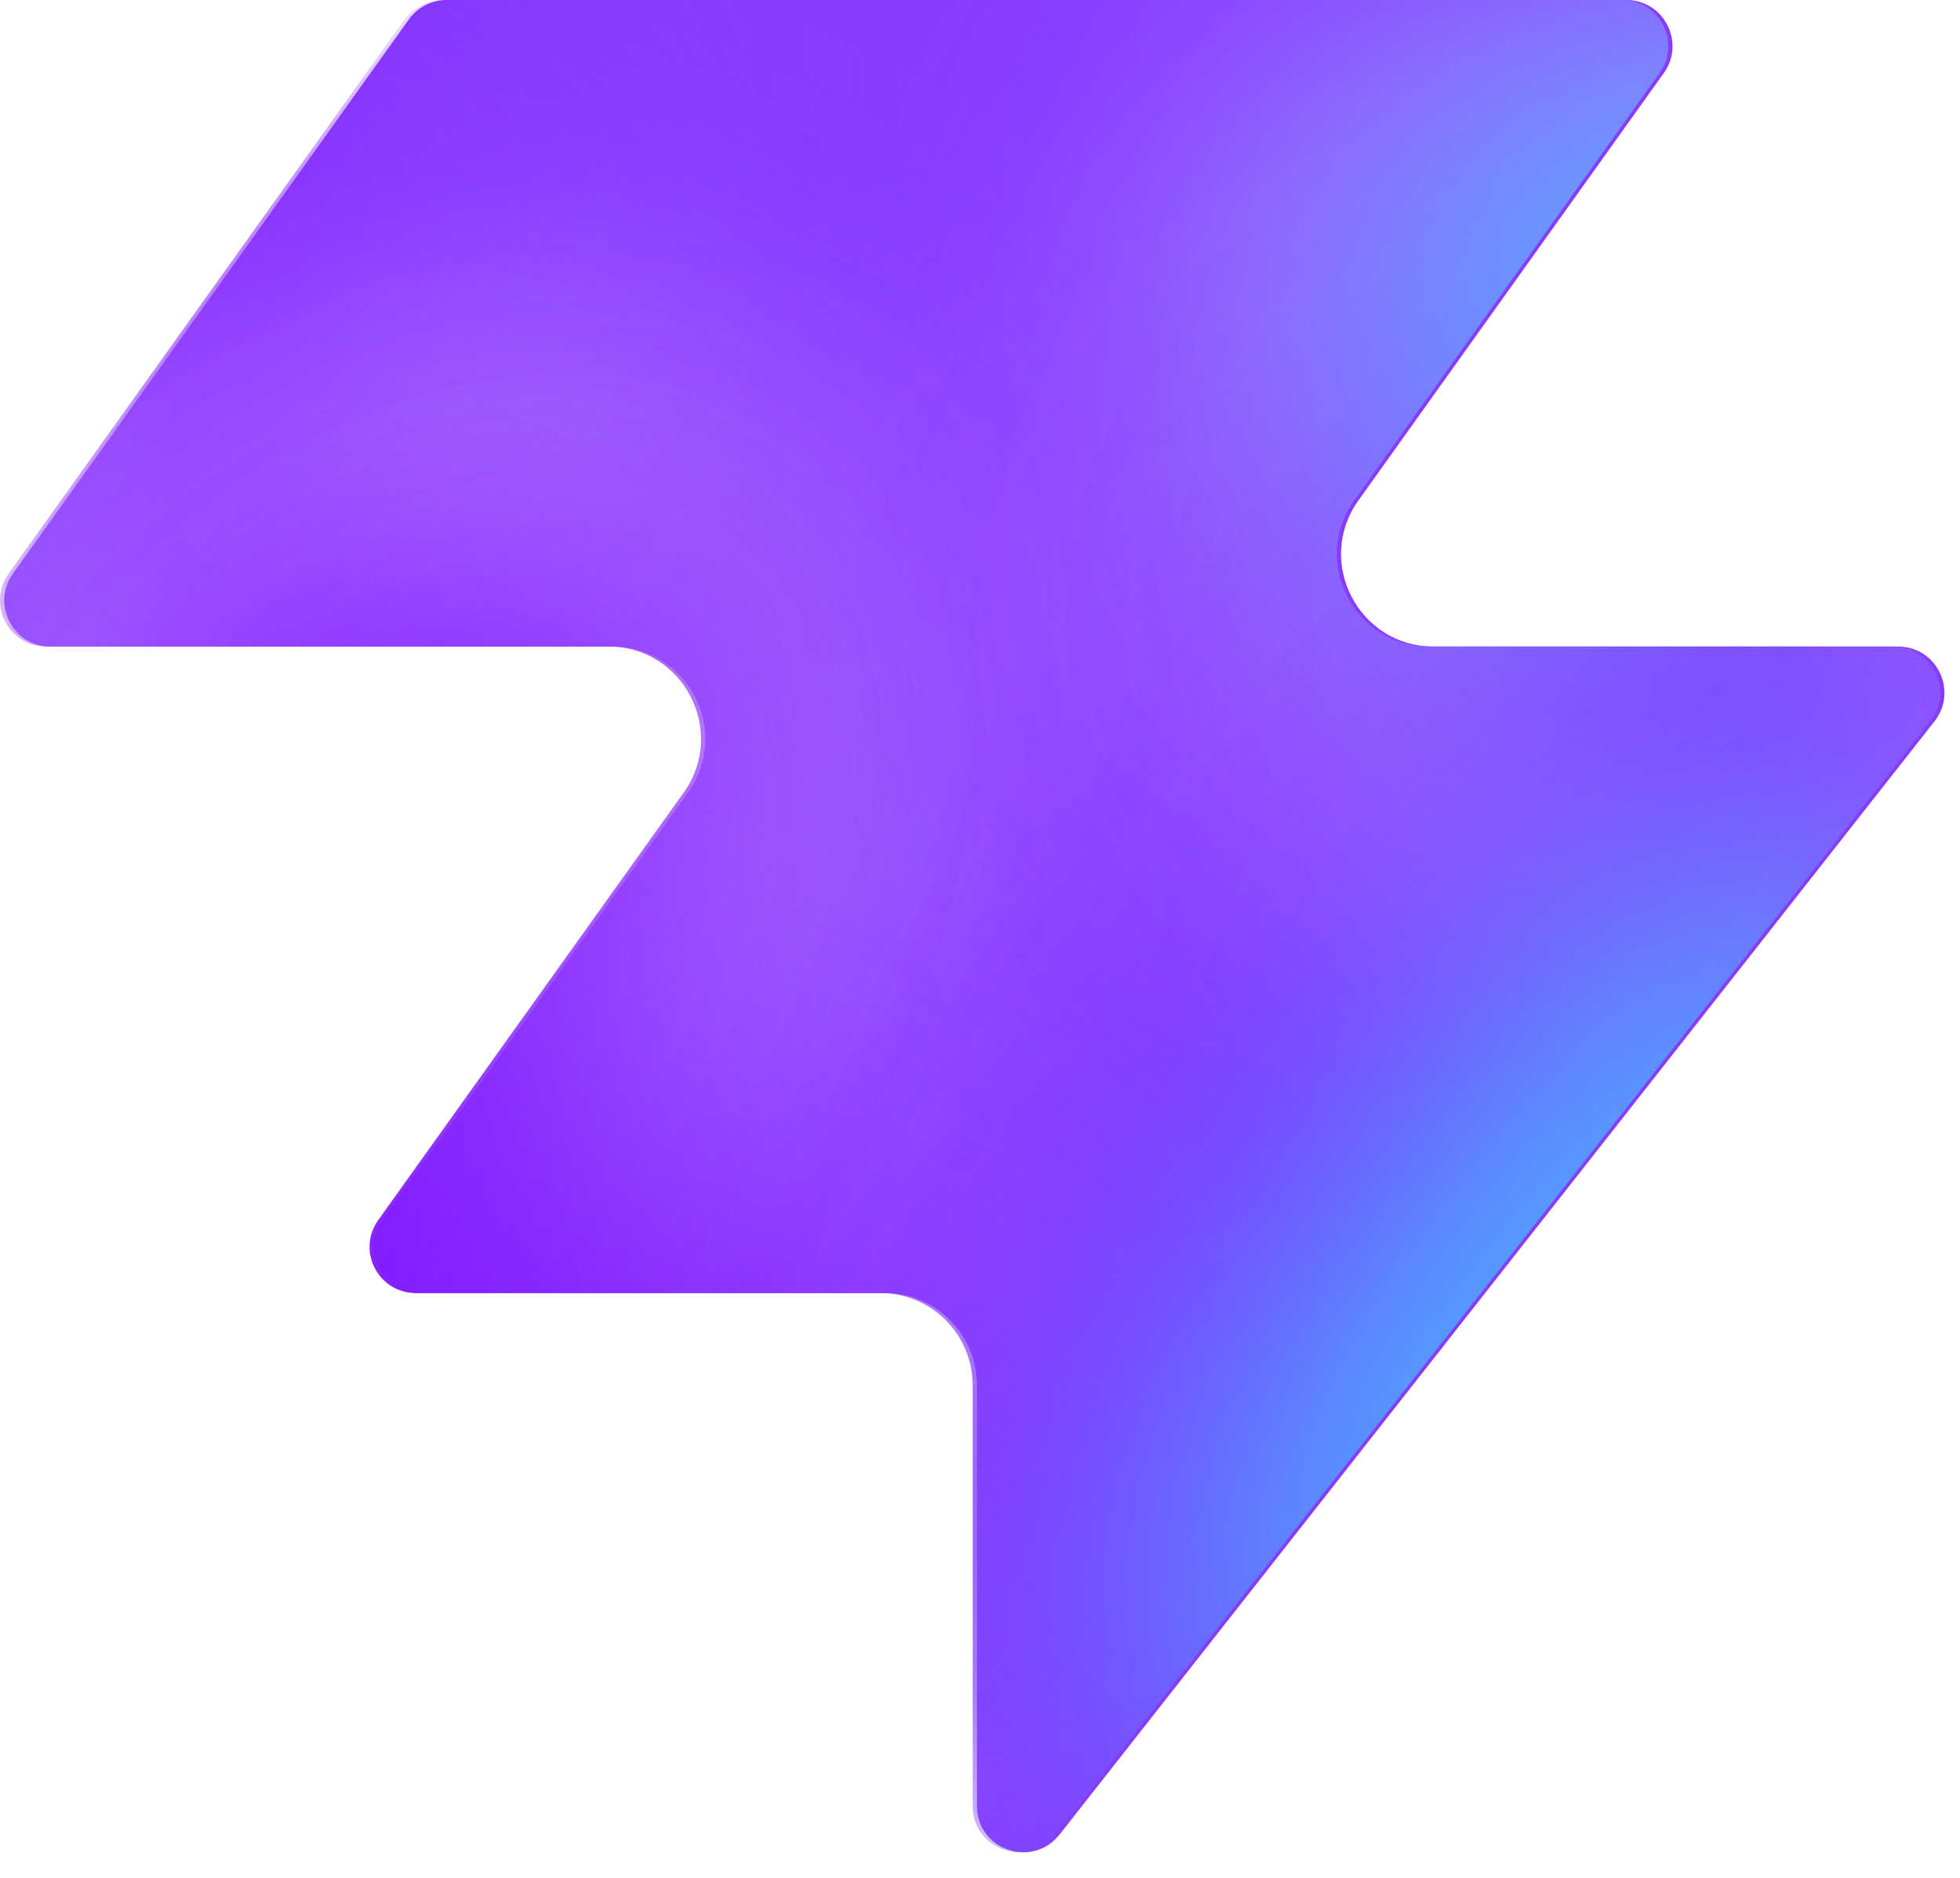
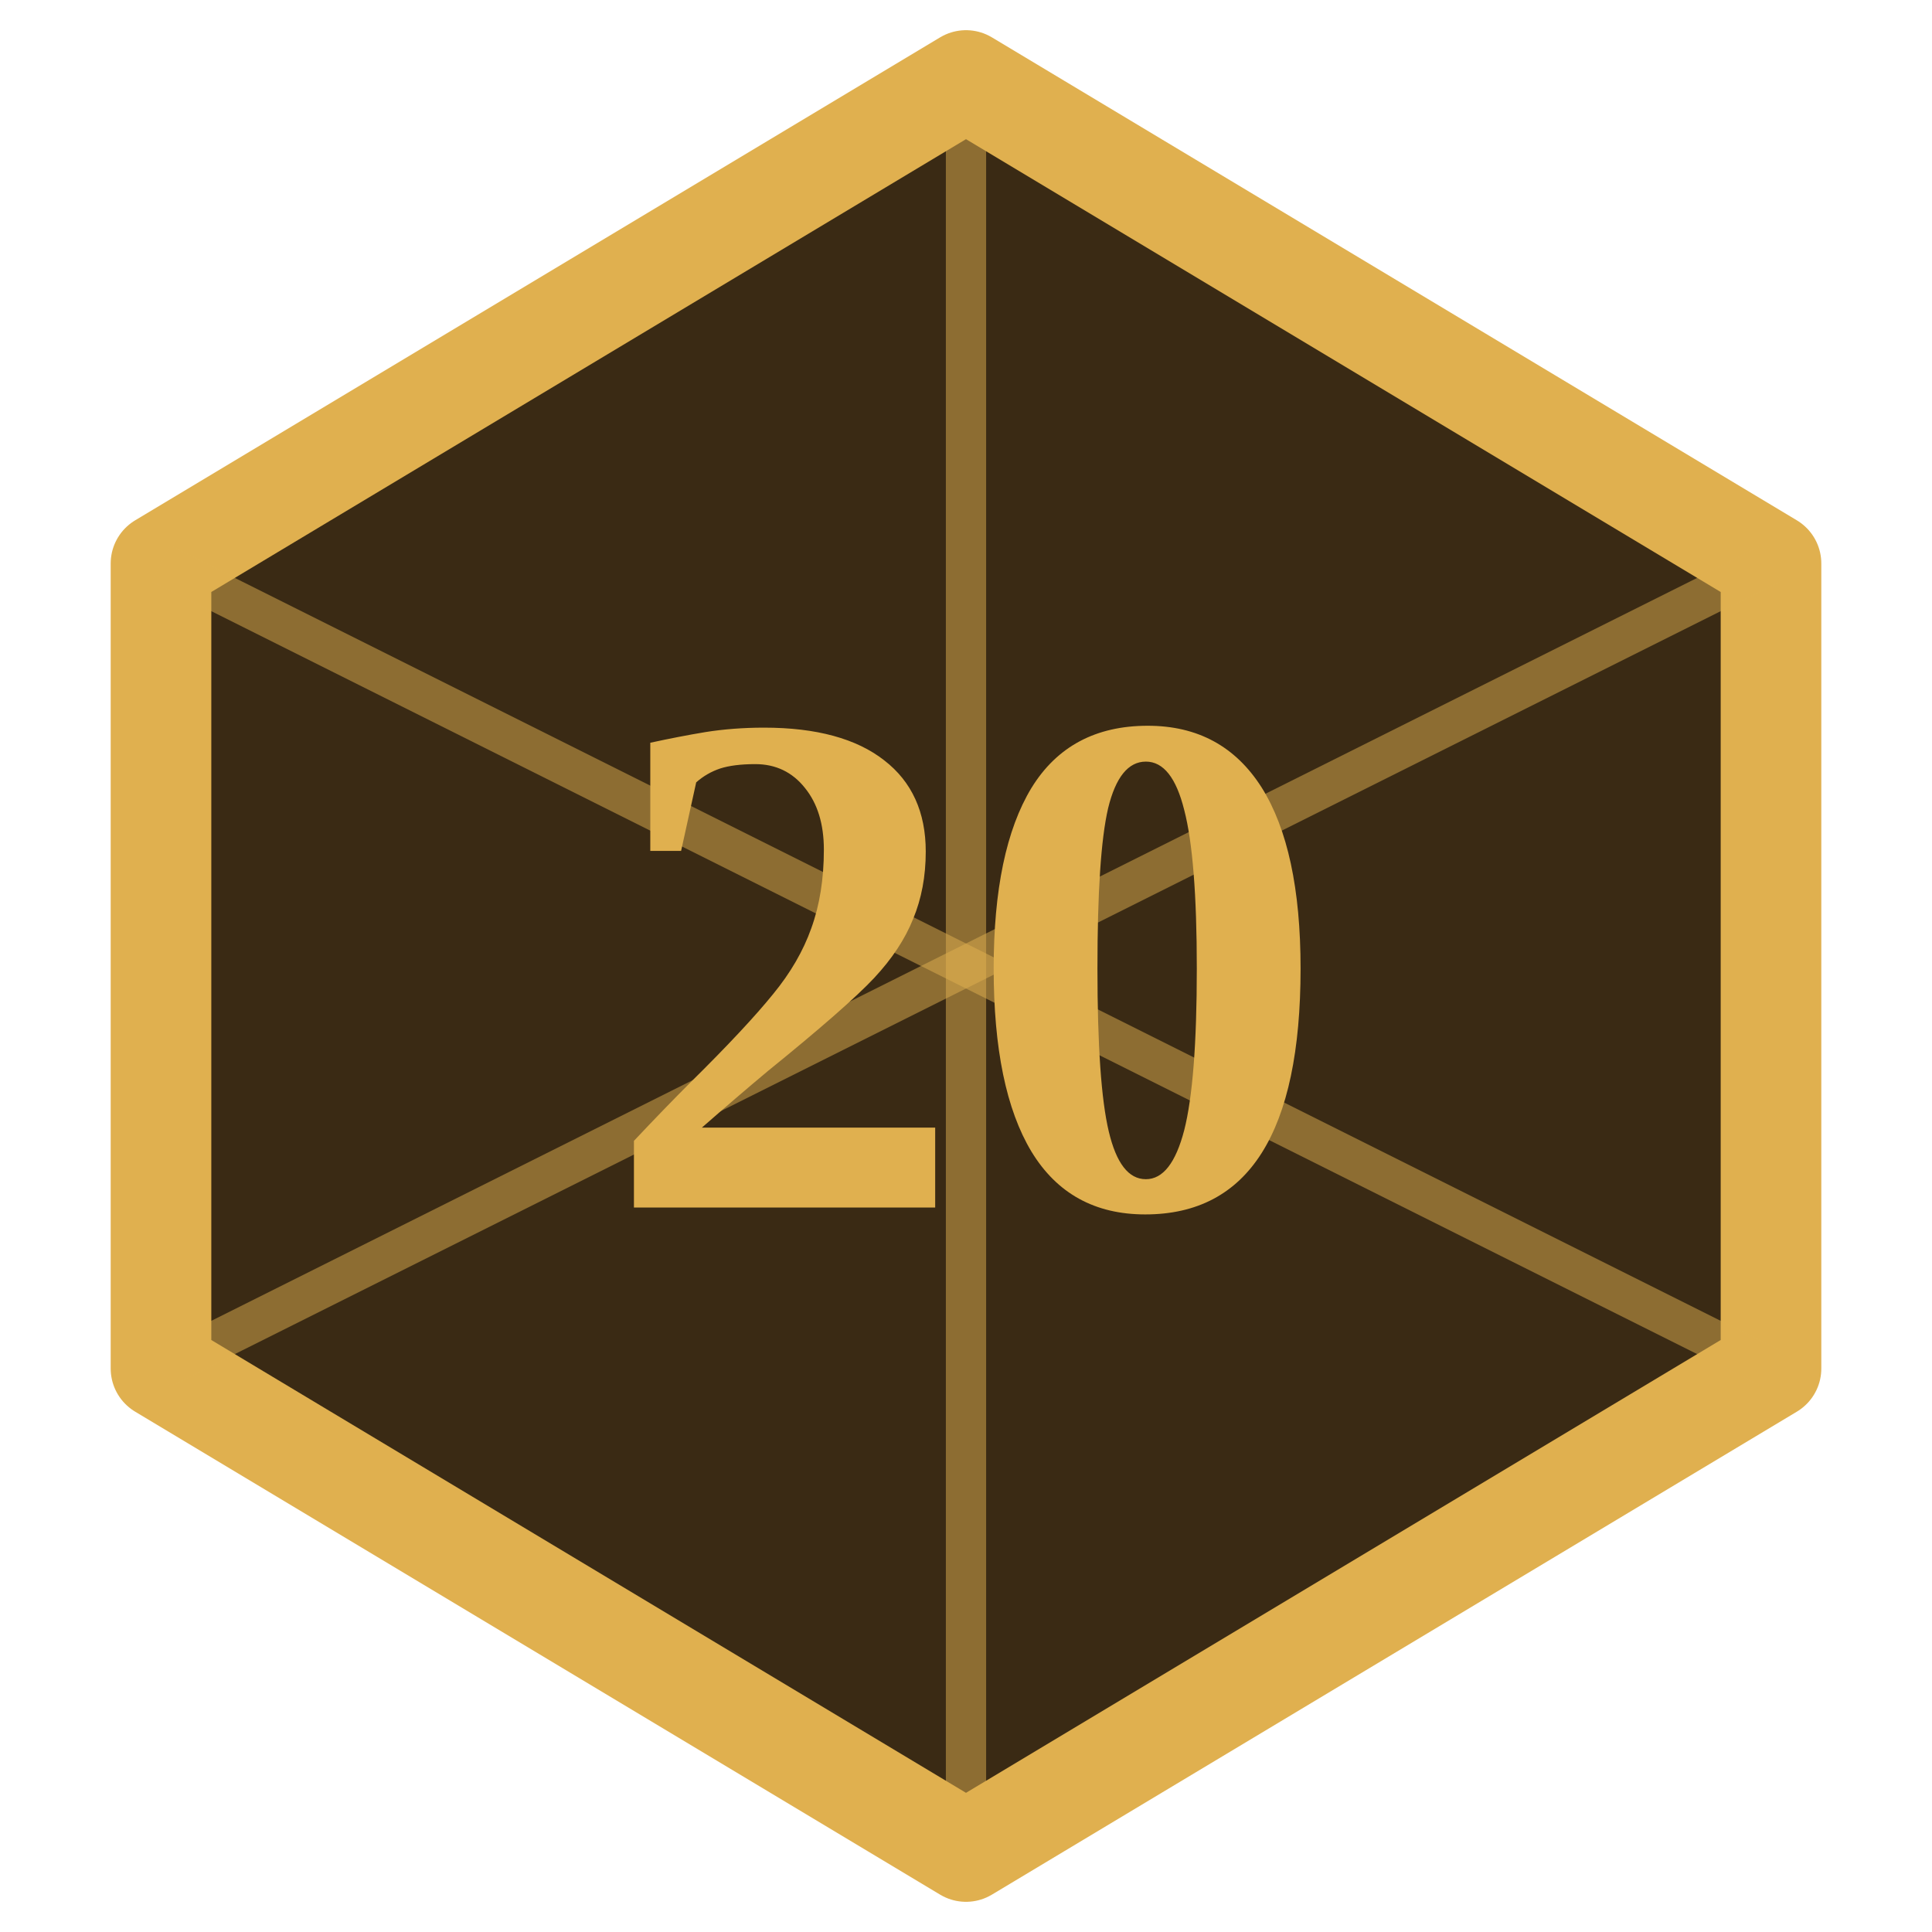
- <svg xmlns="http://www.w3.org/2000/svg" width="48" height="46" fill="none" viewBox="0 0 48 46">
-   <path fill="#863bff" d="M25.946 44.938c-.664.845-2.021.375-2.021-.698V33.937a2.26 2.26 0 0 0-2.262-2.262H10.287c-.92 0-1.456-1.04-.92-1.788l7.48-10.471c1.07-1.497 0-3.578-1.842-3.578H1.237c-.92 0-1.456-1.04-.92-1.788L10.013.474c.214-.297.556-.474.92-.474h28.894c.92 0 1.456 1.04.92 1.788l-7.48 10.471c-1.07 1.498 0 3.579 1.842 3.579h11.377c.943 0 1.473 1.088.89 1.83L25.947 44.94z" style="fill:#863bff;fill:color(display-p3 .525 .23 1);fill-opacity:1" />
-   <mask id="a" width="48" height="46" x="0" y="0" maskUnits="userSpaceOnUse" style="mask-type:alpha">
-     <path fill="#000" d="M25.842 44.938c-.664.844-2.021.375-2.021-.698V33.937a2.26 2.26 0 0 0-2.262-2.262H10.183c-.92 0-1.456-1.04-.92-1.788l7.48-10.471c1.07-1.498 0-3.579-1.842-3.579H1.133c-.92 0-1.456-1.04-.92-1.787L9.91.473c.214-.297.556-.474.92-.474h28.894c.92 0 1.456 1.04.92 1.788l-7.48 10.471c-1.07 1.498 0 3.578 1.842 3.578h11.377c.943 0 1.473 1.088.89 1.832L25.843 44.94z" style="fill:#000;fill-opacity:1" />
-   </mask>
-   <g mask="url(#a)">
-     <g filter="url(#b)">
-       <ellipse cx="5.508" cy="14.704" fill="#ede6ff" rx="5.508" ry="14.704" style="fill:#ede6ff;fill:color(display-p3 .927 .903 1);fill-opacity:1" transform="matrix(.00324 1 1 -.00324 -4.47 31.516)" />
-     </g>
-     <g filter="url(#c)">
-       <ellipse cx="10.399" cy="29.851" fill="#ede6ff" rx="10.399" ry="29.851" style="fill:#ede6ff;fill:color(display-p3 .927 .903 1);fill-opacity:1" transform="matrix(.00324 1 1 -.00324 -39.328 7.883)" />
-     </g>
-     <g filter="url(#d)">
-       <ellipse cx="5.508" cy="30.487" fill="#7e14ff" rx="5.508" ry="30.487" style="fill:#7e14ff;fill:color(display-p3 .492 .077 1);fill-opacity:1" transform="rotate(89.814 -25.913 -14.639)scale(1 -1)" />
-     </g>
-     <g filter="url(#e)">
-       <ellipse cx="5.508" cy="30.599" fill="#7e14ff" rx="5.508" ry="30.599" style="fill:#7e14ff;fill:color(display-p3 .492 .077 1);fill-opacity:1" transform="rotate(89.814 -32.644 -3.334)scale(1 -1)" />
-     </g>
-     <g filter="url(#f)">
-       <ellipse cx="5.508" cy="30.599" fill="#7e14ff" rx="5.508" ry="30.599" style="fill:#7e14ff;fill:color(display-p3 .492 .077 1);fill-opacity:1" transform="matrix(.00324 1 1 -.00324 -34.34 30.47)" />
-     </g>
-     <g filter="url(#g)">
-       <ellipse cx="14.072" cy="22.078" fill="#ede6ff" rx="14.072" ry="22.078" style="fill:#ede6ff;fill:color(display-p3 .927 .903 1);fill-opacity:1" transform="rotate(93.35 24.506 48.493)scale(-1 1)" />
-     </g>
-     <g filter="url(#h)">
-       <ellipse cx="3.47" cy="21.501" fill="#7e14ff" rx="3.47" ry="21.501" style="fill:#7e14ff;fill:color(display-p3 .492 .077 1);fill-opacity:1" transform="rotate(89.009 28.708 47.59)scale(-1 1)" />
-     </g>
-     <g filter="url(#i)">
-       <ellipse cx="3.47" cy="21.501" fill="#7e14ff" rx="3.47" ry="21.501" style="fill:#7e14ff;fill:color(display-p3 .492 .077 1);fill-opacity:1" transform="rotate(89.009 28.708 47.59)scale(-1 1)" />
-     </g>
-     <g filter="url(#j)">
-       <ellipse cx=".387" cy="8.972" fill="#7e14ff" rx="4.407" ry="29.108" style="fill:#7e14ff;fill:color(display-p3 .492 .077 1);fill-opacity:1" transform="rotate(39.51 .387 8.972)" />
-     </g>
-     <g filter="url(#k)">
-       <ellipse cx="47.523" cy="-6.092" fill="#7e14ff" rx="4.407" ry="29.108" style="fill:#7e14ff;fill:color(display-p3 .492 .077 1);fill-opacity:1" transform="rotate(37.892 47.523 -6.092)" />
-     </g>
-     <g filter="url(#l)">
-       <ellipse cx="41.412" cy="6.333" fill="#47bfff" rx="5.971" ry="9.665" style="fill:#47bfff;fill:color(display-p3 .28 .748 1);fill-opacity:1" transform="rotate(37.892 41.412 6.333)" />
-     </g>
-     <g filter="url(#m)">
-       <ellipse cx="-1.879" cy="38.332" fill="#7e14ff" rx="4.407" ry="29.108" style="fill:#7e14ff;fill:color(display-p3 .492 .077 1);fill-opacity:1" transform="rotate(37.892 -1.88 38.332)" />
-     </g>
-     <g filter="url(#n)">
-       <ellipse cx="-1.879" cy="38.332" fill="#7e14ff" rx="4.407" ry="29.108" style="fill:#7e14ff;fill:color(display-p3 .492 .077 1);fill-opacity:1" transform="rotate(37.892 -1.88 38.332)" />
-     </g>
-     <g filter="url(#o)">
-       <ellipse cx="35.651" cy="29.907" fill="#7e14ff" rx="4.407" ry="29.108" style="fill:#7e14ff;fill:color(display-p3 .492 .077 1);fill-opacity:1" transform="rotate(37.892 35.651 29.907)" />
-     </g>
-     <g filter="url(#p)">
-       <ellipse cx="38.418" cy="32.4" fill="#47bfff" rx="5.971" ry="15.297" style="fill:#47bfff;fill:color(display-p3 .28 .748 1);fill-opacity:1" transform="rotate(37.892 38.418 32.4)" />
-     </g>
-   </g>
-   <defs>
-     <filter id="b" width="60.045" height="41.654" x="-19.77" y="16.149" color-interpolation-filters="sRGB" filterUnits="userSpaceOnUse">
-       <feFlood flood-opacity="0" result="BackgroundImageFix" />
-       <feBlend in="SourceGraphic" in2="BackgroundImageFix" result="shape" />
-       <feGaussianBlur result="effect1_foregroundBlur_2002_17158" stdDeviation="7.659" />
-     </filter>
-     <filter id="c" width="90.34" height="51.437" x="-54.613" y="-7.533" color-interpolation-filters="sRGB" filterUnits="userSpaceOnUse">
-       <feFlood flood-opacity="0" result="BackgroundImageFix" />
-       <feBlend in="SourceGraphic" in2="BackgroundImageFix" result="shape" />
-       <feGaussianBlur result="effect1_foregroundBlur_2002_17158" stdDeviation="7.659" />
-     </filter>
-     <filter id="d" width="79.355" height="29.4" x="-49.64" y="2.03" color-interpolation-filters="sRGB" filterUnits="userSpaceOnUse">
-       <feFlood flood-opacity="0" result="BackgroundImageFix" />
-       <feBlend in="SourceGraphic" in2="BackgroundImageFix" result="shape" />
-       <feGaussianBlur result="effect1_foregroundBlur_2002_17158" stdDeviation="4.596" />
-     </filter>
-     <filter id="e" width="79.579" height="29.4" x="-45.045" y="20.029" color-interpolation-filters="sRGB" filterUnits="userSpaceOnUse">
-       <feFlood flood-opacity="0" result="BackgroundImageFix" />
-       <feBlend in="SourceGraphic" in2="BackgroundImageFix" result="shape" />
-       <feGaussianBlur result="effect1_foregroundBlur_2002_17158" stdDeviation="4.596" />
-     </filter>
-     <filter id="f" width="79.579" height="29.4" x="-43.513" y="21.178" color-interpolation-filters="sRGB" filterUnits="userSpaceOnUse">
-       <feFlood flood-opacity="0" result="BackgroundImageFix" />
-       <feBlend in="SourceGraphic" in2="BackgroundImageFix" result="shape" />
-       <feGaussianBlur result="effect1_foregroundBlur_2002_17158" stdDeviation="4.596" />
-     </filter>
-     <filter id="g" width="74.749" height="58.852" x="15.756" y="-17.901" color-interpolation-filters="sRGB" filterUnits="userSpaceOnUse">
-       <feFlood flood-opacity="0" result="BackgroundImageFix" />
-       <feBlend in="SourceGraphic" in2="BackgroundImageFix" result="shape" />
-       <feGaussianBlur result="effect1_foregroundBlur_2002_17158" stdDeviation="7.659" />
-     </filter>
-     <filter id="h" width="61.377" height="25.362" x="23.548" y="2.284" color-interpolation-filters="sRGB" filterUnits="userSpaceOnUse">
-       <feFlood flood-opacity="0" result="BackgroundImageFix" />
-       <feBlend in="SourceGraphic" in2="BackgroundImageFix" result="shape" />
-       <feGaussianBlur result="effect1_foregroundBlur_2002_17158" stdDeviation="4.596" />
-     </filter>
-     <filter id="i" width="61.377" height="25.362" x="23.548" y="2.284" color-interpolation-filters="sRGB" filterUnits="userSpaceOnUse">
-       <feFlood flood-opacity="0" result="BackgroundImageFix" />
-       <feBlend in="SourceGraphic" in2="BackgroundImageFix" result="shape" />
-       <feGaussianBlur result="effect1_foregroundBlur_2002_17158" stdDeviation="4.596" />
-     </filter>
-     <filter id="j" width="56.045" height="63.649" x="-27.636" y="-22.853" color-interpolation-filters="sRGB" filterUnits="userSpaceOnUse">
-       <feFlood flood-opacity="0" result="BackgroundImageFix" />
-       <feBlend in="SourceGraphic" in2="BackgroundImageFix" result="shape" />
-       <feGaussianBlur result="effect1_foregroundBlur_2002_17158" stdDeviation="4.596" />
-     </filter>
-     <filter id="k" width="54.814" height="64.646" x="20.116" y="-38.415" color-interpolation-filters="sRGB" filterUnits="userSpaceOnUse">
-       <feFlood flood-opacity="0" result="BackgroundImageFix" />
-       <feBlend in="SourceGraphic" in2="BackgroundImageFix" result="shape" />
-       <feGaussianBlur result="effect1_foregroundBlur_2002_17158" stdDeviation="4.596" />
-     </filter>
-     <filter id="l" width="33.541" height="35.313" x="24.641" y="-11.323" color-interpolation-filters="sRGB" filterUnits="userSpaceOnUse">
-       <feFlood flood-opacity="0" result="BackgroundImageFix" />
-       <feBlend in="SourceGraphic" in2="BackgroundImageFix" result="shape" />
-       <feGaussianBlur result="effect1_foregroundBlur_2002_17158" stdDeviation="4.596" />
-     </filter>
-     <filter id="m" width="54.814" height="64.646" x="-29.286" y="6.009" color-interpolation-filters="sRGB" filterUnits="userSpaceOnUse">
-       <feFlood flood-opacity="0" result="BackgroundImageFix" />
-       <feBlend in="SourceGraphic" in2="BackgroundImageFix" result="shape" />
-       <feGaussianBlur result="effect1_foregroundBlur_2002_17158" stdDeviation="4.596" />
-     </filter>
-     <filter id="n" width="54.814" height="64.646" x="-29.286" y="6.009" color-interpolation-filters="sRGB" filterUnits="userSpaceOnUse">
-       <feFlood flood-opacity="0" result="BackgroundImageFix" />
-       <feBlend in="SourceGraphic" in2="BackgroundImageFix" result="shape" />
-       <feGaussianBlur result="effect1_foregroundBlur_2002_17158" stdDeviation="4.596" />
-     </filter>
-     <filter id="o" width="54.814" height="64.646" x="8.244" y="-2.416" color-interpolation-filters="sRGB" filterUnits="userSpaceOnUse">
-       <feFlood flood-opacity="0" result="BackgroundImageFix" />
-       <feBlend in="SourceGraphic" in2="BackgroundImageFix" result="shape" />
-       <feGaussianBlur result="effect1_foregroundBlur_2002_17158" stdDeviation="4.596" />
-     </filter>
-     <filter id="p" width="39.409" height="43.623" x="18.713" y="10.588" color-interpolation-filters="sRGB" filterUnits="userSpaceOnUse">
-       <feFlood flood-opacity="0" result="BackgroundImageFix" />
-       <feBlend in="SourceGraphic" in2="BackgroundImageFix" result="shape" />
-       <feGaussianBlur result="effect1_foregroundBlur_2002_17158" stdDeviation="4.596" />
-     </filter>
-   </defs>
+ <svg xmlns="http://www.w3.org/2000/svg" viewBox="0 0 48 48">
+   <polygon points="24,2 44,14 44,34 24,46 4,34 4,14" fill="#3a2a14" stroke="#e0b04f" stroke-width="2.5" stroke-linejoin="round" />
+   <line x1="24" y1="2" x2="24" y2="46" stroke="#e0b04f" stroke-width="1" opacity="0.5" />
+   <line x1="4" y1="14" x2="44" y2="34" stroke="#e0b04f" stroke-width="1" opacity="0.5" />
+   <line x1="44" y1="14" x2="4" y2="34" stroke="#e0b04f" stroke-width="1" opacity="0.5" />
+   <text x="24" y="30" font-family="Georgia, 'Times New Roman', serif" font-size="18" font-weight="700" fill="#e0b04f" text-anchor="middle">20</text>
</svg>
